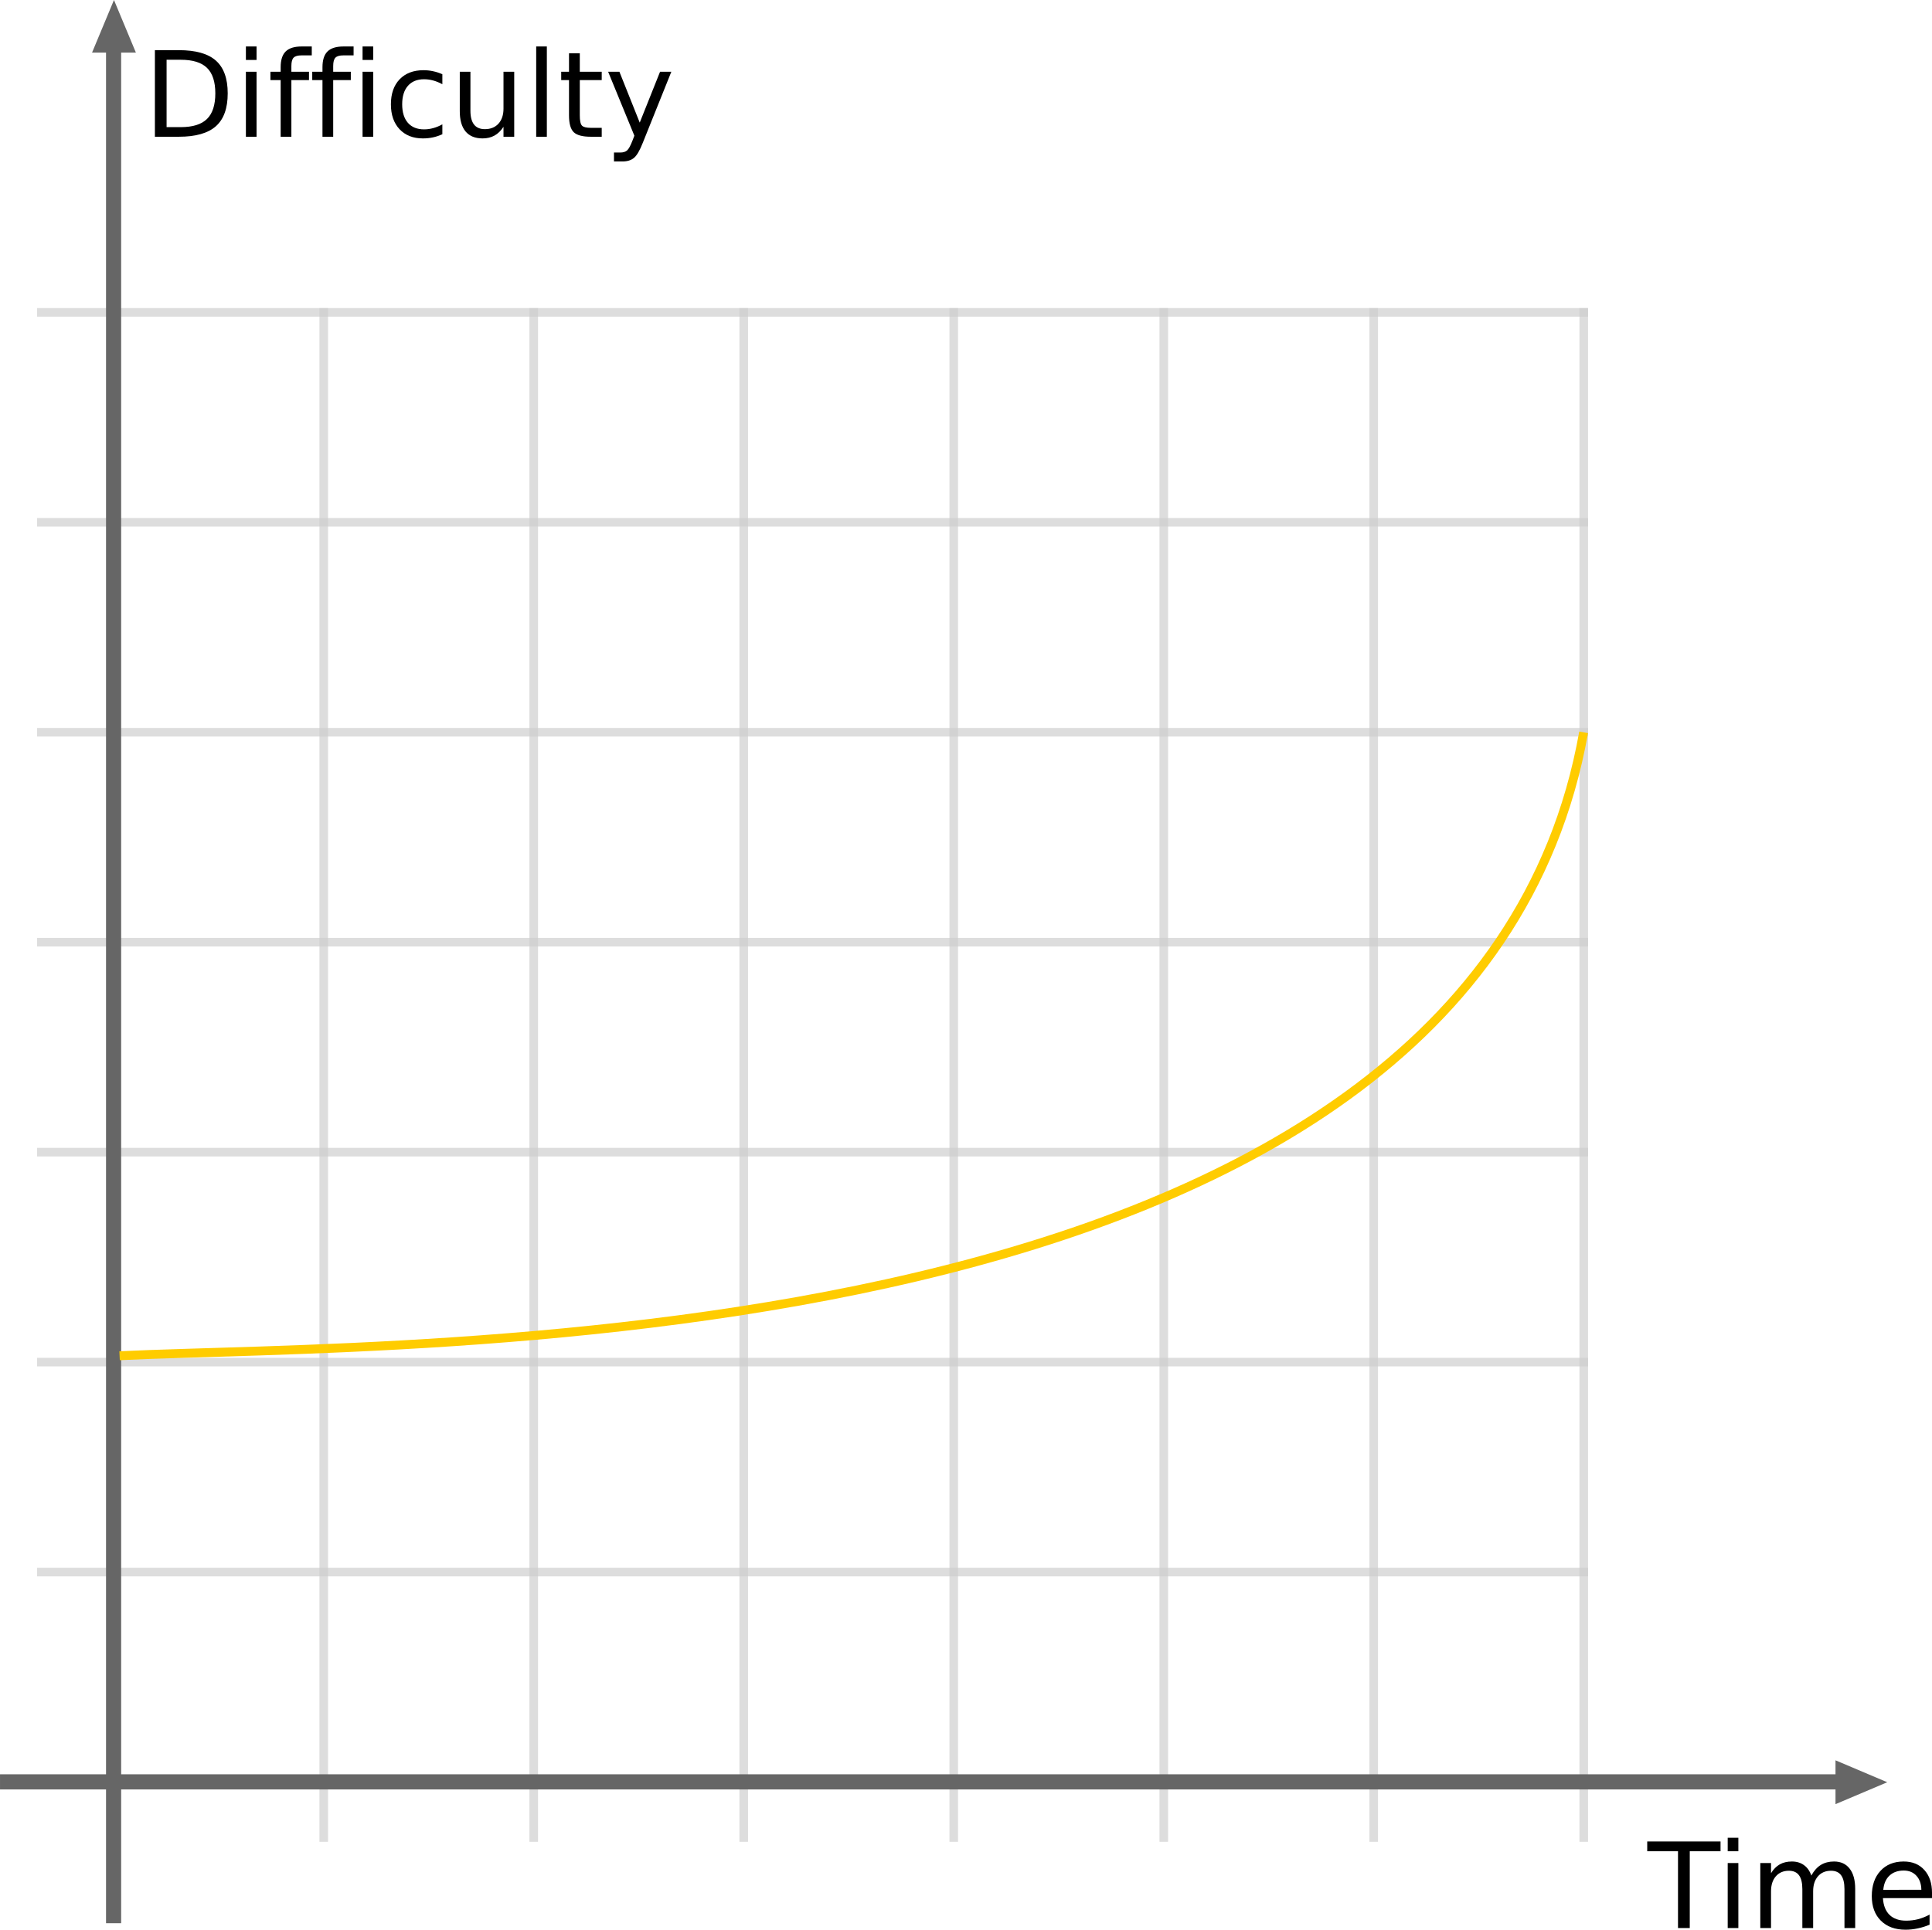
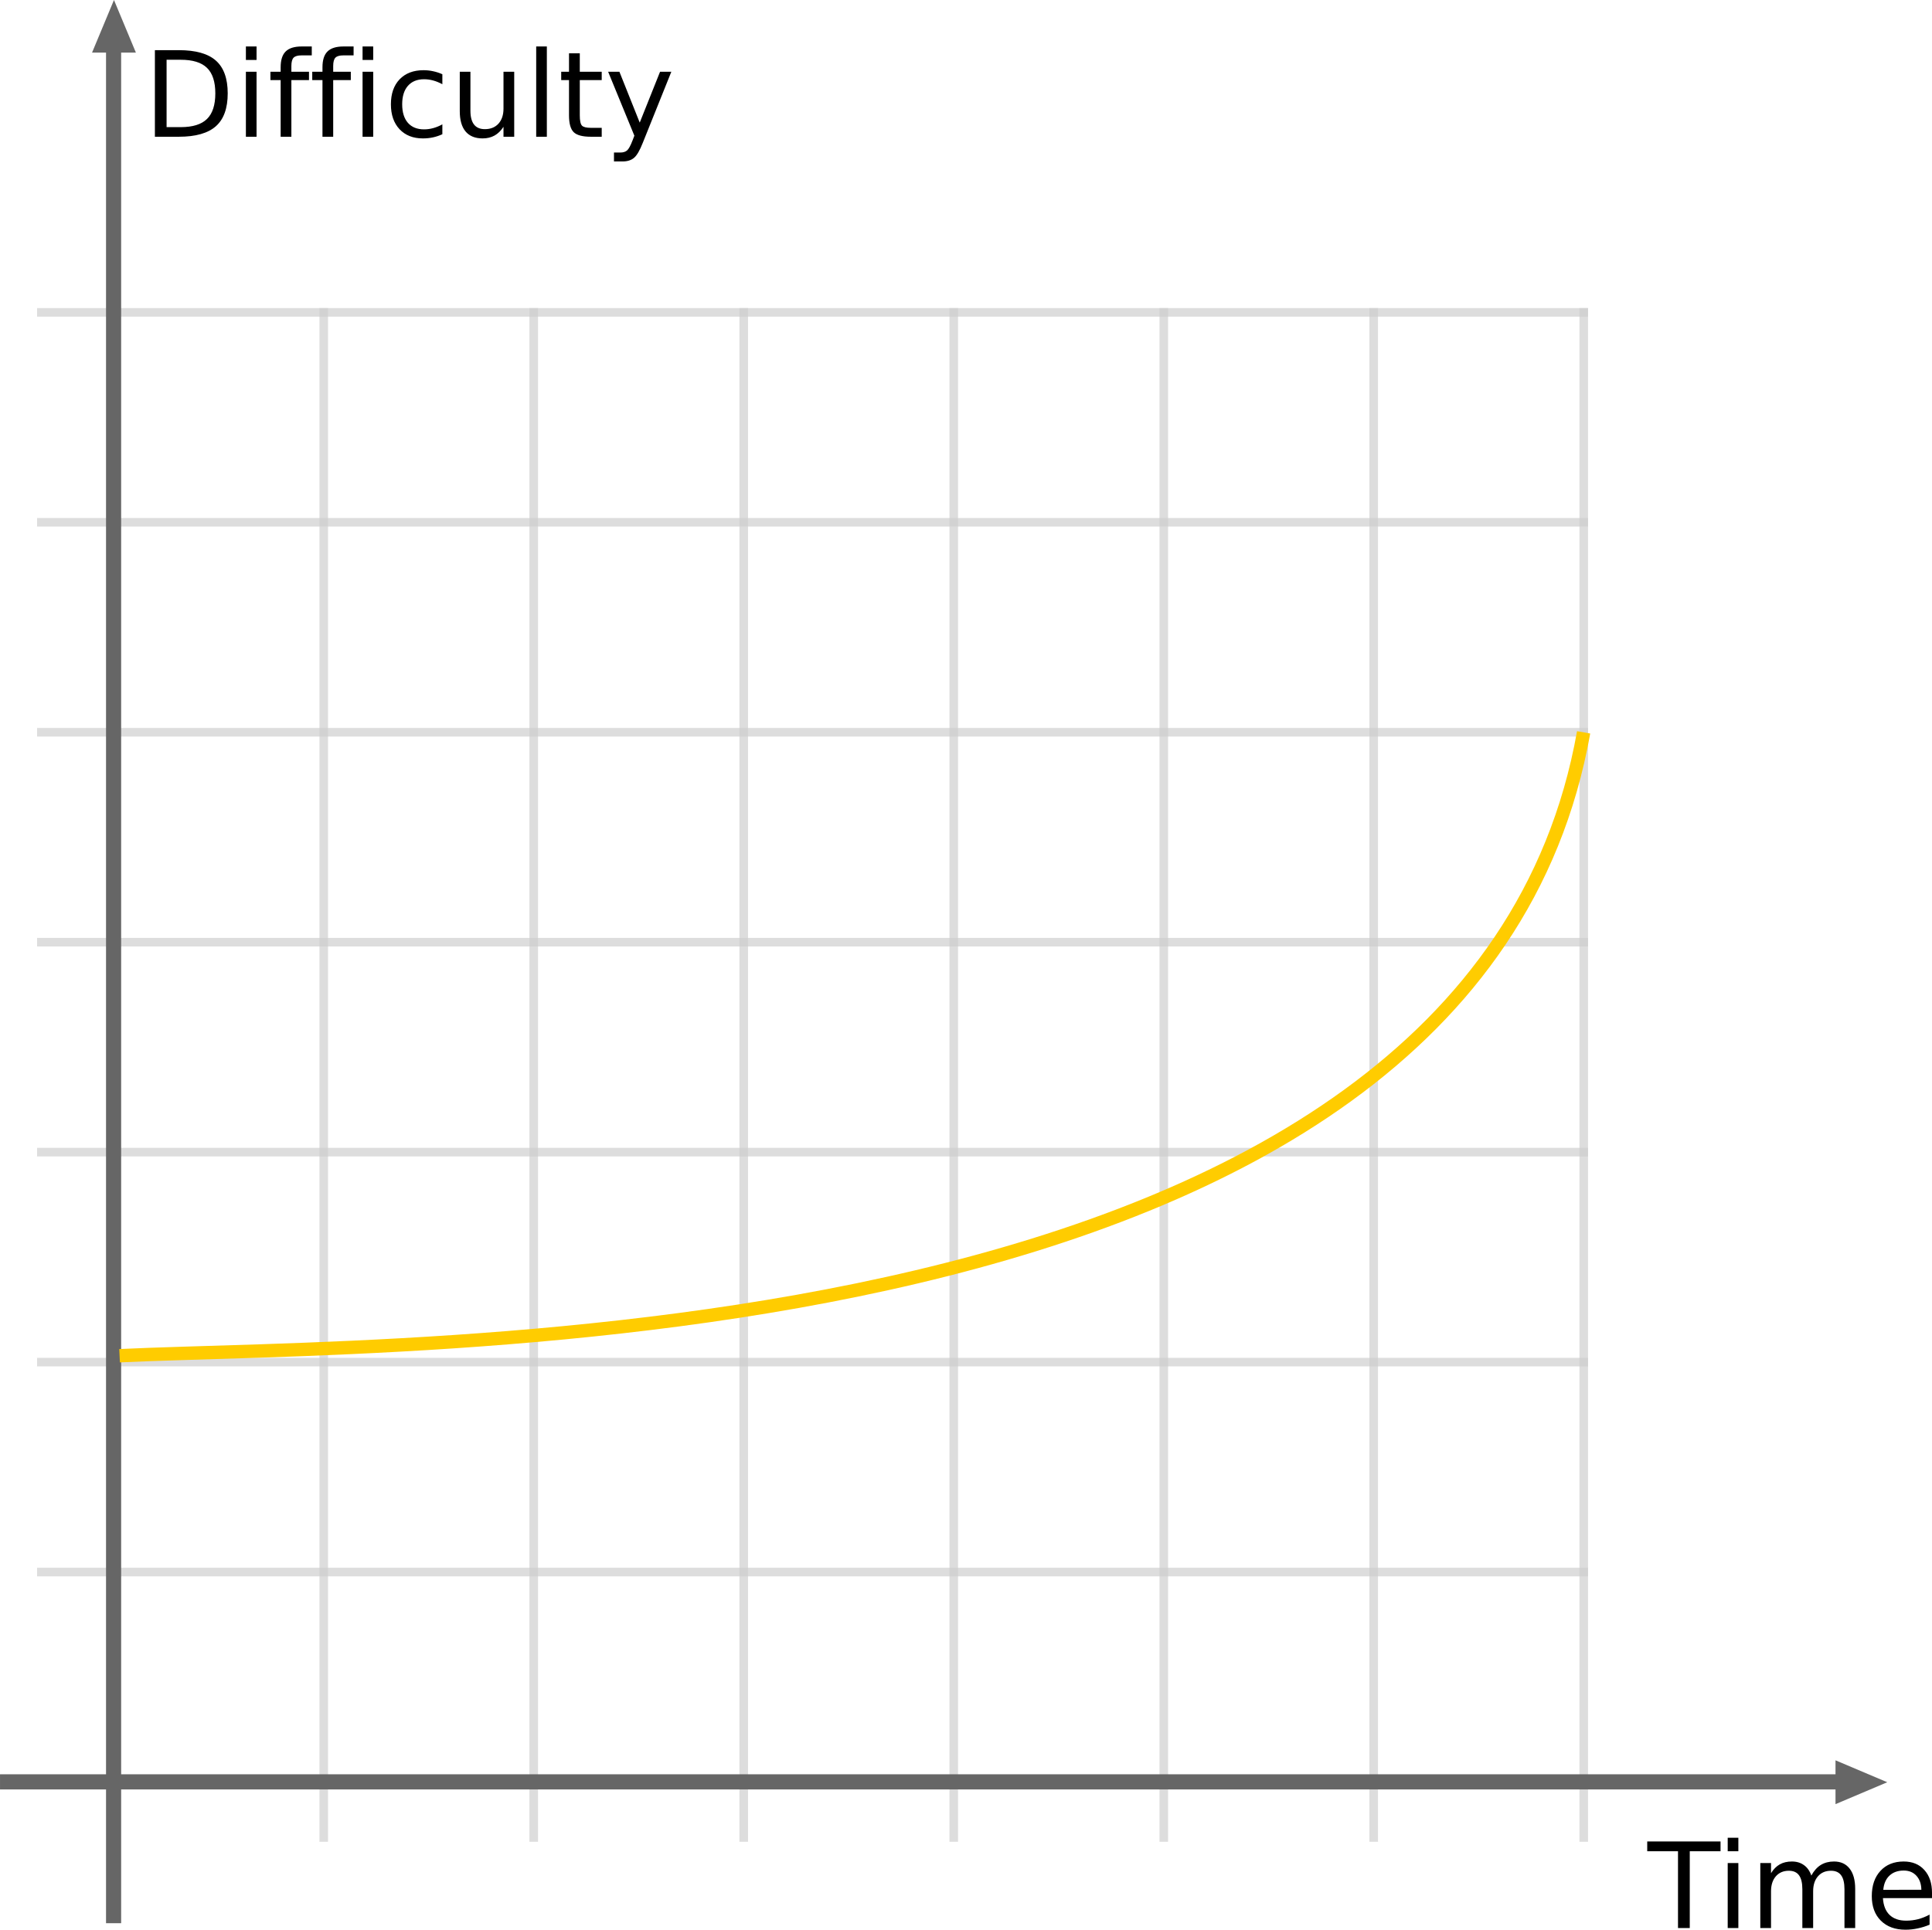
- <svg xmlns="http://www.w3.org/2000/svg" width="433.63" height="433.22" version="1.1" viewBox="0 0 433.63 433.22">
-   <g transform="translate(-375.43 -252.31)">
-     <g fill="#ccc">
-       <g stroke-width=".694">
-         <rect x="447.13" y="321.47" width="1.926" height="344.32" opacity=".673" />
-         <rect x="494.26" y="321.47" width="1.926" height="344.32" opacity=".673" />
-         <rect x="541.39" y="321.47" width="1.926" height="344.32" opacity=".673" />
-         <rect x="588.53" y="321.47" width="1.926" height="344.32" opacity=".673" />
-         <rect x="635.67" y="321.47" width="1.926" height="344.32" opacity=".673" />
-         <rect x="682.79" y="321.47" width="1.926" height="344.32" opacity=".673" />
-         <rect x="729.93" y="321.47" width="1.926" height="344.32" opacity=".673" />
+ <svg xmlns="http://www.w3.org/2000/svg" width="433.63" height="433.22" version="1.1" viewBox="0 0 433.63 433.22" id="svg52">
+   <defs id="defs56" />
+   <g transform="translate(-375.43 -252.31)" id="g50">
+     <g fill="#ccc" id="g34">
+       <g stroke-width=".694" id="g16">
+         <rect x="447.13" y="321.47" width="1.926" height="344.32" opacity=".673" id="rect2" />
+         <rect x="494.26" y="321.47" width="1.926" height="344.32" opacity=".673" id="rect4" />
+         <rect x="541.39" y="321.47" width="1.926" height="344.32" opacity=".673" id="rect6" />
+         <rect x="588.53" y="321.47" width="1.926" height="344.32" opacity=".673" id="rect8" />
+         <rect x="635.67" y="321.47" width="1.926" height="344.32" opacity=".673" id="rect10" />
+         <rect x="682.79" y="321.47" width="1.926" height="344.32" opacity=".673" id="rect12" />
+         <rect x="729.93" y="321.47" width="1.926" height="344.32" opacity=".673" id="rect14" />
      </g>
-       <g stroke-width=".693">
-         <rect transform="rotate(90)" x="321.47" y="-731.85" width="1.926" height="348.1" opacity=".673" />
-         <rect transform="rotate(90)" x="368.6" y="-731.85" width="1.926" height="348.1" opacity=".673" />
-         <rect transform="rotate(90)" x="415.74" y="-731.85" width="1.926" height="348.1" opacity=".673" />
-         <rect transform="rotate(90)" x="462.87" y="-731.85" width="1.926" height="348.1" opacity=".673" />
-         <rect transform="rotate(90)" x="510" y="-731.85" width="1.926" height="348.1" opacity=".673" />
-         <rect transform="rotate(90)" x="557.14" y="-731.85" width="1.926" height="348.1" opacity=".673" />
-         <rect transform="rotate(90)" x="604.27" y="-731.85" width="1.926" height="348.1" opacity=".673" />
+       <g stroke-width=".693" id="g32">
+         <rect transform="rotate(90)" x="321.47" y="-731.85" width="1.926" height="348.1" opacity=".673" id="rect18" />
+         <rect transform="rotate(90)" x="368.6" y="-731.85" width="1.926" height="348.1" opacity=".673" id="rect20" />
+         <rect transform="rotate(90)" x="415.74" y="-731.85" width="1.926" height="348.1" opacity=".673" id="rect22" />
+         <rect transform="rotate(90)" x="462.87" y="-731.85" width="1.926" height="348.1" opacity=".673" id="rect24" />
+         <rect transform="rotate(90)" x="510" y="-731.85" width="1.926" height="348.1" opacity=".673" id="rect26" />
+         <rect transform="rotate(90)" x="557.14" y="-731.85" width="1.926" height="348.1" opacity=".673" id="rect28" />
+         <rect transform="rotate(90)" x="604.27" y="-731.85" width="1.926" height="348.1" opacity=".673" id="rect30" />
      </g>
    </g>
-     <path d="m401.01 252.31-4.921 11.811h3.139v419.94h3.394v-419.94h3.309z" color="#000000" fill="#666" stroke-width="1.232" style="text-indent:0;text-transform:none" />
-     <path d="m799.02 652.42-11.618-4.921v3.139h-411.97v3.394h411.97v3.309z" color="#000000" fill="#666" stroke-width="1.222" style="text-indent:0;text-transform:none" />
-     <text x="407.572" y="283.008" font-family="'DejaVu Sans'" font-size="26.667px" letter-spacing="0px" word-spacing="0px" style="line-height:1.25" xml:space="preserve">
-       <tspan x="407.572" y="283.008">Difficulty</tspan>
+     <path d="m401.01 252.31-4.921 11.811h3.139v419.94h3.394v-419.94h3.309z" color="#000000" fill="#666" stroke-width="1.232" style="text-indent:0;text-transform:none" id="path36" />
+     <path d="m799.02 652.42-11.618-4.921v3.139h-411.97v3.394h411.97v3.309z" color="#000000" fill="#666" stroke-width="1.222" style="text-indent:0;text-transform:none" id="path38" />
+     <text x="407.572" y="283.008" font-family="'DejaVu Sans'" font-size="26.667px" letter-spacing="0px" word-spacing="0px" style="line-height:1.25" xml:space="preserve" id="text42">
+       <tspan x="407.572" y="283.008" id="tspan40">Difficulty</tspan>
    </text>
-     <text x="745.223" y="685.151" font-family="'DejaVu Sans'" font-size="26.667px" letter-spacing="0px" word-spacing="0px" style="line-height:1.25" xml:space="preserve">
-       <tspan x="745.223" y="685.151">Time</tspan>
+     <text x="745.223" y="685.151" font-family="'DejaVu Sans'" font-size="26.667px" letter-spacing="0px" word-spacing="0px" style="line-height:1.25" xml:space="preserve" id="text46">
+       <tspan x="745.223" y="685.151" id="tspan44">Time</tspan>
    </text>
-     <path d="m730.87 416.72c-25.347 142.45-264.15 136.83-328.6 139.95" fill="none" stroke="#fc0" stroke-width="2" />
+     <path d="m730.87 416.72c-25.347 142.45-264.15 136.83-328.6 139.95" fill="none" stroke="#fc0" stroke-width="2" id="path48" style="stroke-width:3;stroke-miterlimit:4;stroke-dasharray:none" />
  </g>
</svg>
